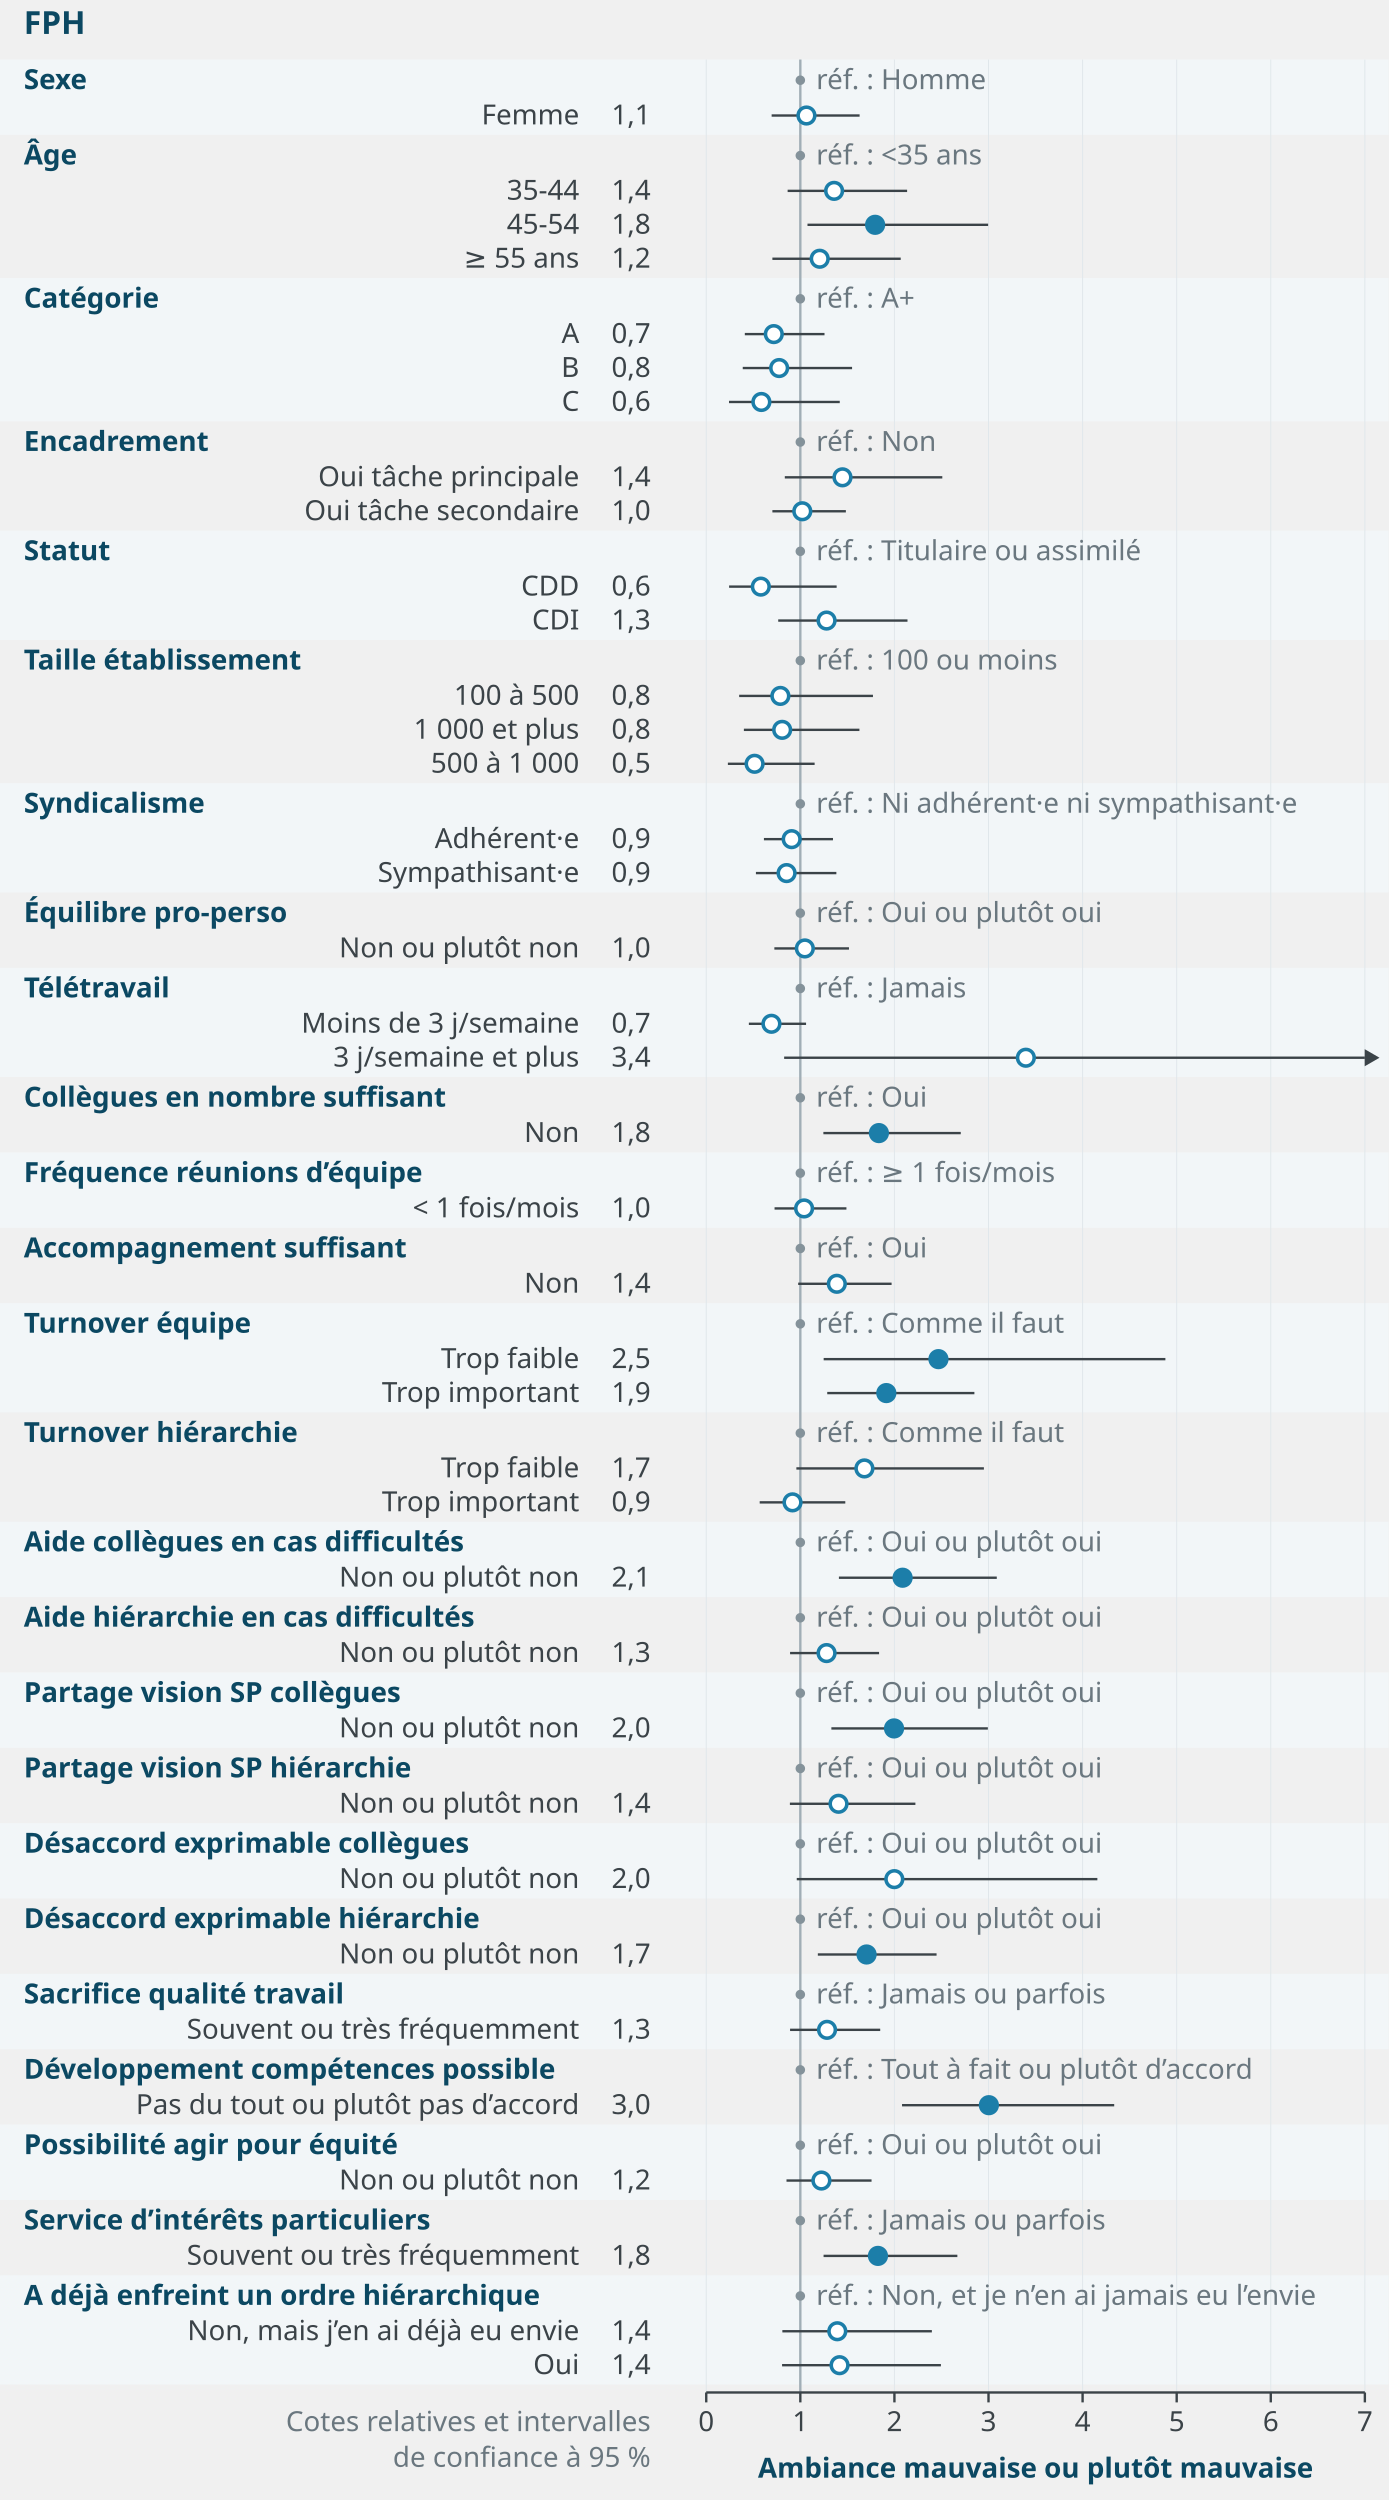
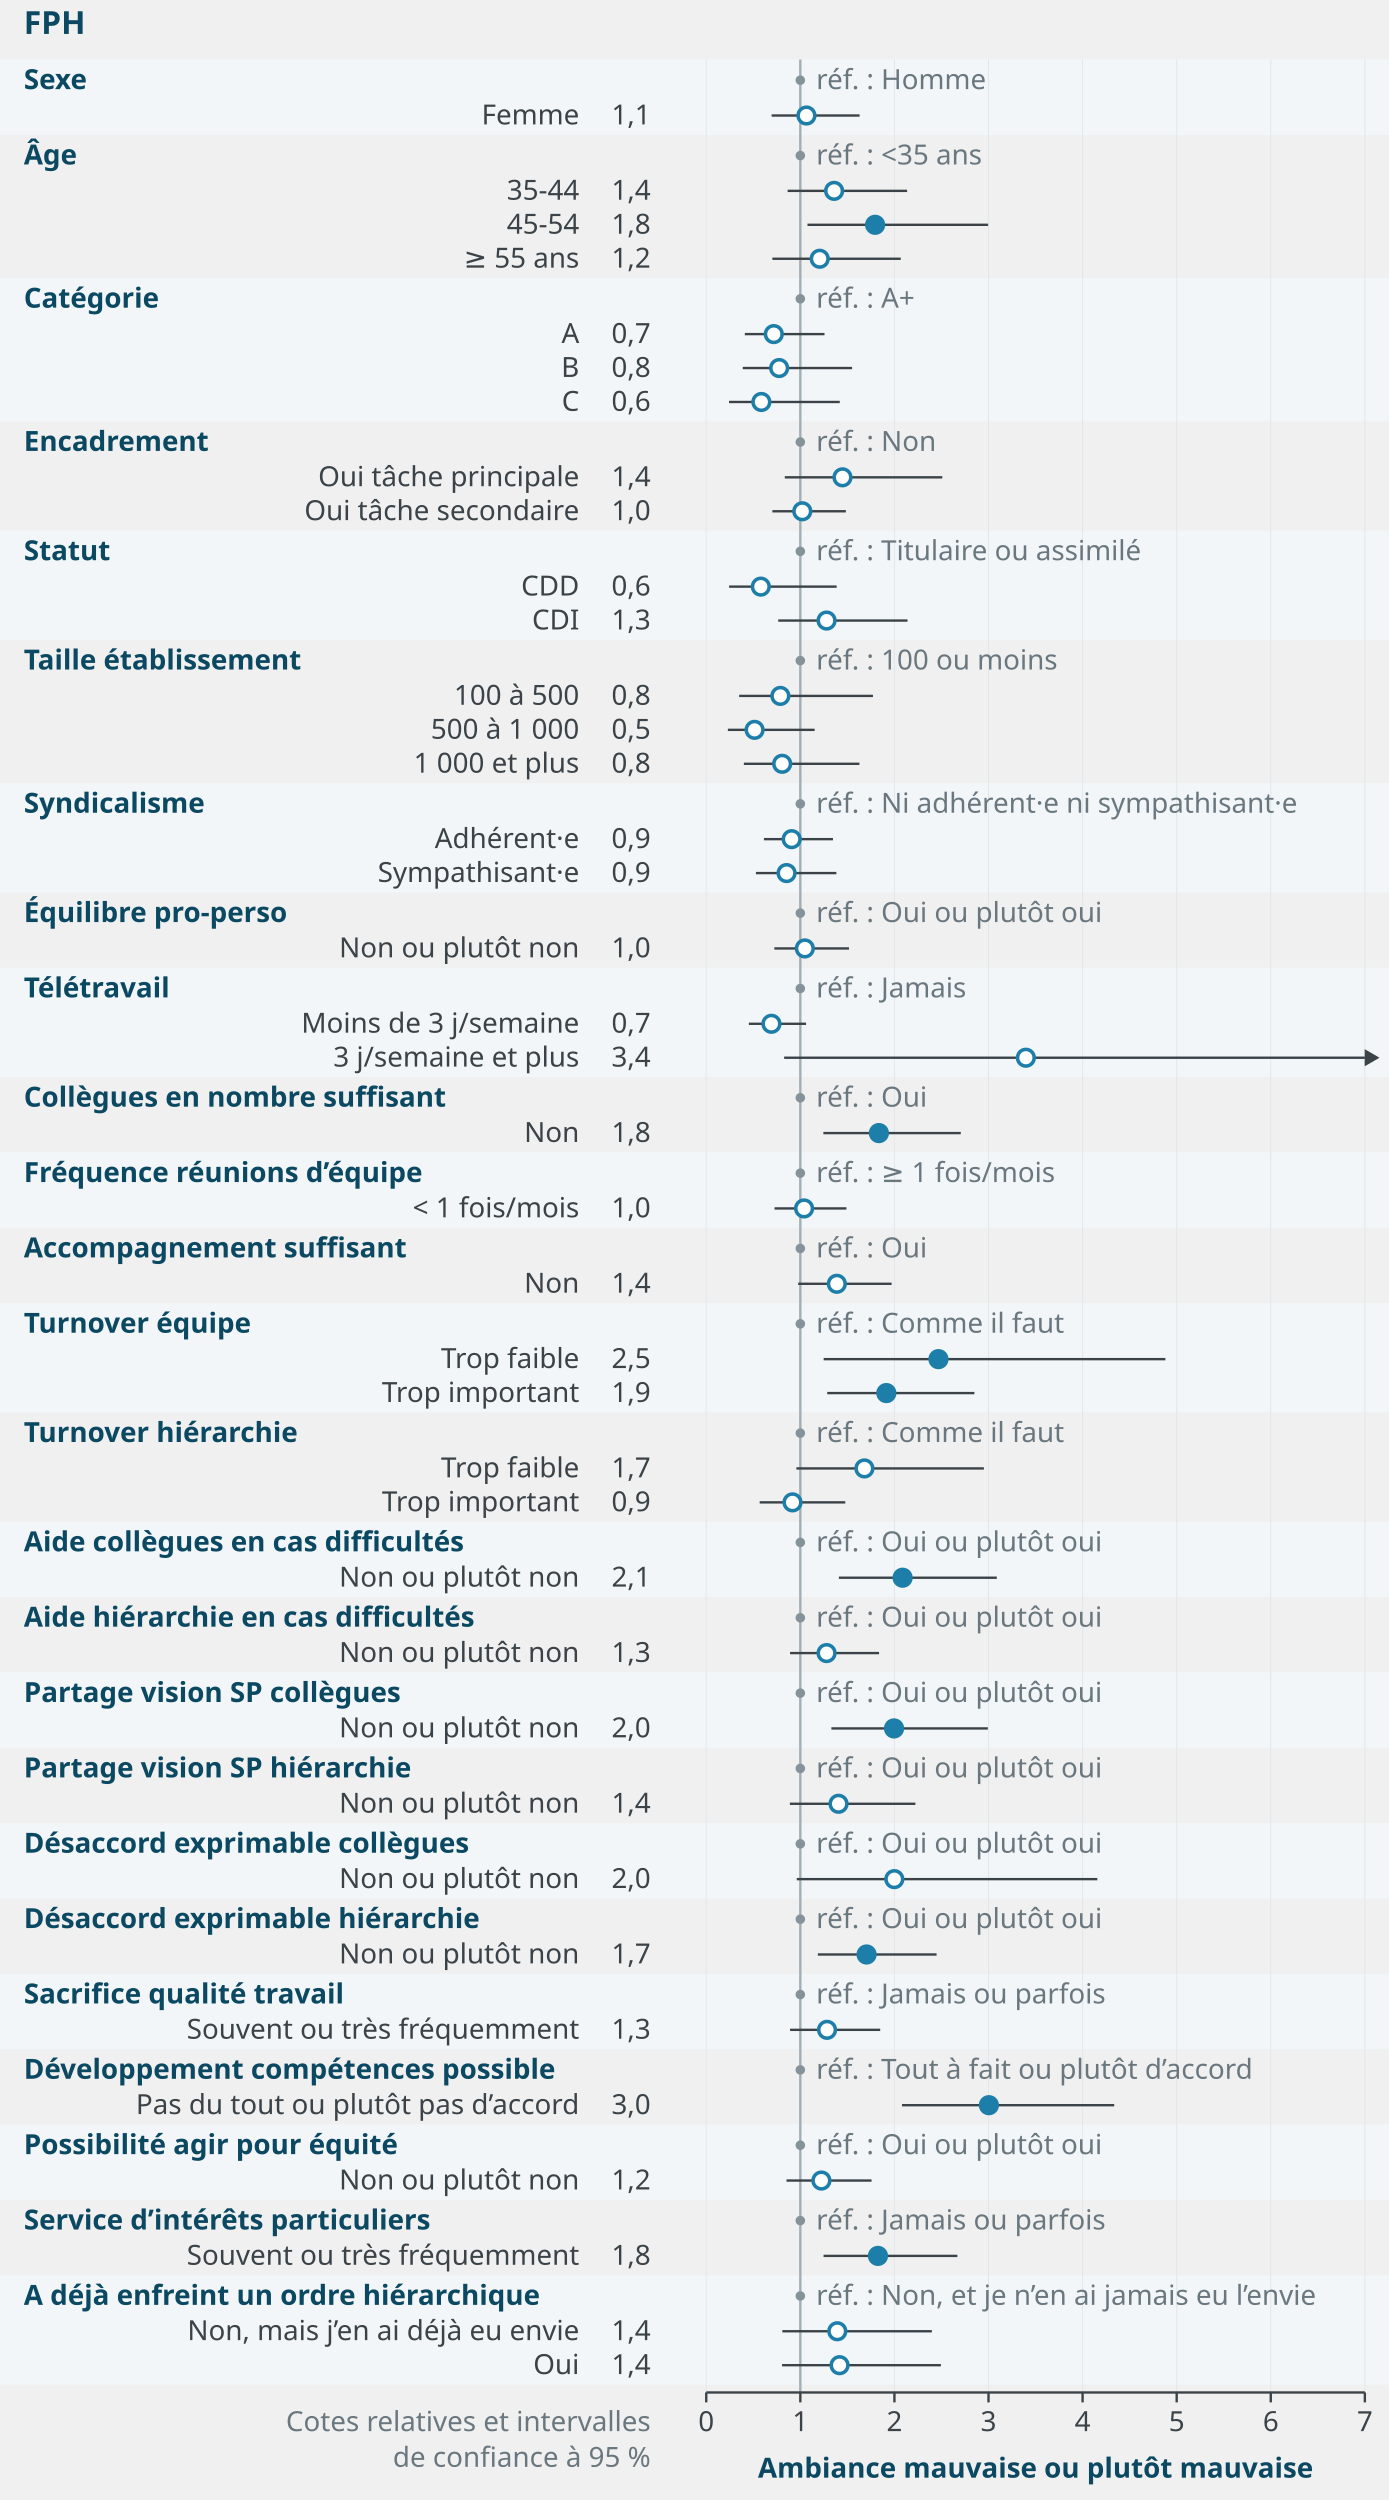
<svg xmlns="http://www.w3.org/2000/svg" fill="currentColor" font-family="system-ui, sans-serif" font-size="10" text-anchor="middle" width="350pt" height="630.1pt" viewBox="0 0 350 630.1" style="font-family: Poppins-Regular, Poppins; font-size: 7px; background: none;">
  <g aria-label="rect" fill="#F2F6F8">
    <rect x="0" y="15" width="350" height="18.992" />
    <rect x="0" y="70.092" width="350" height="36.1" />
    <rect x="0" y="133.737" width="350" height="27.546" />
    <rect x="0" y="197.383" width="350" height="27.546" />
    <rect x="0" y="243.921" width="350" height="27.546" />
    <rect x="0" y="290.458" width="350" height="18.992" />
    <rect x="0" y="328.442" width="350" height="27.546" />
    <rect x="0" y="383.534" width="350" height="18.992" />
    <rect x="0" y="421.518" width="350" height="18.992" />
    <rect x="0" y="459.502" width="350" height="18.992" />
    <rect x="0" y="497.486" width="350" height="18.992" />
    <rect x="0" y="535.47" width="350" height="18.992" />
    <rect x="0" y="573.454" width="350" height="27.546" />
  </g>
  <g aria-label="rule" stroke="#E0E7EB" stroke-width="0.25">
    <line x1="178" x2="178" y1="15" y2="603" />
    <line x1="225.429" x2="225.429" y1="15" y2="603" />
    <line x1="249.143" x2="249.143" y1="15" y2="603" />
    <line x1="272.857" x2="272.857" y1="15" y2="603" />
    <line x1="296.571" x2="296.571" y1="15" y2="603" />
    <line x1="320.286" x2="320.286" y1="15" y2="603" />
    <line x1="344" x2="344" y1="15" y2="603" />
  </g>
  <g aria-label="rule" stroke="#A1AEB6" stroke-width="0.6">
    <line x1="201.714" x2="201.714" y1="15" y2="603" />
  </g>
  <g aria-label="dot" fill="#84929A">
    <circle cx="201.714" cy="20.219" r="1.2" />
    <circle cx="201.714" cy="39.211" r="1.2" />
    <circle cx="201.714" cy="75.311" r="1.2" />
    <circle cx="201.714" cy="111.41" r="1.2" />
    <circle cx="201.714" cy="138.956" r="1.2" />
    <circle cx="201.714" cy="166.502" r="1.2" />
    <circle cx="201.714" cy="202.602" r="1.2" />
    <circle cx="201.714" cy="230.148" r="1.2" />
    <circle cx="201.714" cy="249.14" r="1.2" />
    <circle cx="201.714" cy="276.686" r="1.2" />
    <circle cx="201.714" cy="295.678" r="1.2" />
    <circle cx="201.714" cy="314.67" r="1.2" />
    <circle cx="201.714" cy="333.662" r="1.2" />
    <circle cx="201.714" cy="361.207" r="1.2" />
    <circle cx="201.714" cy="388.753" r="1.2" />
    <circle cx="201.714" cy="407.745" r="1.2" />
    <circle cx="201.714" cy="426.737" r="1.2" />
    <circle cx="201.714" cy="445.729" r="1.2" />
    <circle cx="201.714" cy="464.721" r="1.2" />
    <circle cx="201.714" cy="483.713" r="1.2" />
    <circle cx="201.714" cy="502.705" r="1.2" />
    <circle cx="201.714" cy="521.697" r="1.2" />
    <circle cx="201.714" cy="540.689" r="1.2" />
    <circle cx="201.714" cy="559.681" r="1.2" />
    <circle cx="201.714" cy="578.673" r="1.2" />
  </g>
  <g aria-label="rule" stroke="#3B4348" stroke-width="0.6">
    <line x1="194.481" x2="216.654" y1="29.115" y2="29.115" />
    <line x1="198.513" x2="228.63" y1="48.107" y2="48.107" />
    <line x1="203.517" x2="249.048" y1="56.661" y2="56.661" />
    <line x1="194.671" x2="227.017" y1="65.215" y2="65.215" />
    <line x1="187.723" x2="207.809" y1="84.207" y2="84.207" />
    <line x1="187.201" x2="214.757" y1="92.761" y2="92.761" />
    <line x1="183.739" x2="211.651" y1="101.314" y2="101.314" />
    <line x1="197.801" x2="237.499" y1="120.306" y2="120.306" />
    <line x1="194.671" x2="213.192" y1="128.86" y2="128.86" />
    <line x1="183.763" x2="210.868" y1="147.852" y2="147.852" />
    <line x1="196.141" x2="228.725" y1="156.406" y2="156.406" />
    <line x1="186.3" x2="220.022" y1="175.398" y2="175.398" />
-     <line x1="187.486" x2="216.607" y1="183.952" y2="183.952" />
-     <line x1="183.454" x2="205.319" y1="192.506" y2="192.506" />
+     <line x1="183.454" x2="205.319" y1="183.952" y2="183.952" />
+     <line x1="187.486" x2="216.607" y1="192.506" y2="192.506" />
    <line x1="192.537" x2="209.943" y1="211.498" y2="211.498" />
    <line x1="190.521" x2="210.797" y1="220.052" y2="220.052" />
    <line x1="195.169" x2="213.975" y1="239.044" y2="239.044" />
    <line x1="188.743" x2="203.161" y1="258.036" y2="258.036" />
    <line x1="197.635" x2="344" y1="266.59" y2="266.59" />
    <line x1="207.524" x2="242.147" y1="285.582" y2="285.582" />
    <line x1="195.217" x2="213.334" y1="304.574" y2="304.574" />
    <line x1="201.169" x2="224.717" y1="323.566" y2="323.566" />
    <line x1="207.595" x2="293.726" y1="342.558" y2="342.558" />
    <line x1="208.497" x2="245.586" y1="351.111" y2="351.111" />
    <line x1="200.718" x2="247.981" y1="370.103" y2="370.103" />
    <line x1="191.47" x2="213.05" y1="378.657" y2="378.657" />
    <line x1="211.437" x2="251.23" y1="397.649" y2="397.649" />
    <line x1="199.129" x2="221.563" y1="416.641" y2="416.641" />
    <line x1="209.54" x2="248.977" y1="435.633" y2="435.633" />
    <line x1="199.082" x2="230.717" y1="454.625" y2="454.625" />
    <line x1="200.813" x2="276.58" y1="473.617" y2="473.617" />
    <line x1="206.125" x2="236.053" y1="492.609" y2="492.609" />
    <line x1="199.129" x2="221.848" y1="511.601" y2="511.601" />
    <line x1="227.349" x2="280.825" y1="530.593" y2="530.593" />
    <line x1="198.228" x2="219.666" y1="549.585" y2="549.585" />
    <line x1="207.572" x2="241.293" y1="568.577" y2="568.577" />
    <line x1="197.185" x2="234.867" y1="587.569" y2="587.569" />
    <line x1="197.114" x2="237.143" y1="596.123" y2="596.123" />
  </g>
  <g aria-label="dot" fill="#3B4348">
    <path transform="translate(345.2,266.5895) rotate(90)" d="M0,-2.488L2.155,1.244L-2.155,1.244Z" />
  </g>
  <g aria-label="dot" stroke="#1C7EA9" stroke-width="0.9">
    <circle cx="203.256" cy="29.115" r="2.1" fill="#FFFFFF" />
    <circle cx="210.228" cy="48.107" r="2.1" fill="#FFFFFF" />
    <circle cx="220.567" cy="56.661" r="2.1" fill="#1C7EA9" />
    <circle cx="206.599" cy="65.215" r="2.1" fill="#FFFFFF" />
    <circle cx="195.027" cy="84.207" r="2.1" fill="#FFFFFF" />
    <circle cx="196.379" cy="92.761" r="2.1" fill="#FFFFFF" />
    <circle cx="191.897" cy="101.314" r="2.1" fill="#FFFFFF" />
    <circle cx="212.338" cy="120.306" r="2.1" fill="#FFFFFF" />
    <circle cx="202.212" cy="128.86" r="2.1" fill="#FFFFFF" />
    <circle cx="191.754" cy="147.852" r="2.1" fill="#FFFFFF" />
    <circle cx="208.331" cy="156.406" r="2.1" fill="#FFFFFF" />
    <circle cx="196.687" cy="175.398" r="2.1" fill="#FFFFFF" />
-     <circle cx="197.137" cy="183.952" r="2.1" fill="#FFFFFF" />
-     <circle cx="190.189" cy="192.506" r="2.1" fill="#FFFFFF" />
+     <circle cx="190.189" cy="183.952" r="2.1" fill="#FFFFFF" />
+     <circle cx="197.137" cy="192.506" r="2.1" fill="#FFFFFF" />
    <circle cx="199.533" cy="211.498" r="2.1" fill="#FFFFFF" />
    <circle cx="198.252" cy="220.052" r="2.1" fill="#FFFFFF" />
    <circle cx="202.853" cy="239.044" r="2.1" fill="#FFFFFF" />
    <circle cx="194.434" cy="258.036" r="2.1" fill="#FFFFFF" />
    <circle cx="258.557" cy="266.59" r="2.1" fill="#FFFFFF" />
    <circle cx="221.516" cy="285.582" r="2.1" fill="#1C7EA9" />
    <circle cx="202.663" cy="304.574" r="2.1" fill="#FFFFFF" />
    <circle cx="210.915" cy="323.566" r="2.1" fill="#FFFFFF" />
    <circle cx="236.527" cy="342.558" r="2.1" fill="#1C7EA9" />
    <circle cx="223.389" cy="351.111" r="2.1" fill="#1C7EA9" />
    <circle cx="217.864" cy="370.103" r="2.1" fill="#FFFFFF" />
    <circle cx="199.746" cy="378.657" r="2.1" fill="#FFFFFF" />
    <circle cx="227.492" cy="397.649" r="2.1" fill="#1C7EA9" />
    <circle cx="208.331" cy="416.641" r="2.1" fill="#FFFFFF" />
    <circle cx="225.334" cy="435.633" r="2.1" fill="#1C7EA9" />
    <circle cx="211.342" cy="454.625" r="2.1" fill="#FFFFFF" />
    <circle cx="225.405" cy="473.617" r="2.1" fill="#FFFFFF" />
    <circle cx="218.409" cy="492.609" r="2.1" fill="#1C7EA9" />
    <circle cx="208.449" cy="511.601" r="2.1" fill="#FFFFFF" />
    <circle cx="249.238" cy="530.593" r="2.1" fill="#1C7EA9" />
    <circle cx="207.026" cy="549.585" r="2.1" fill="#FFFFFF" />
    <circle cx="221.279" cy="568.577" r="2.1" fill="#1C7EA9" />
    <circle cx="211.034" cy="587.569" r="2.1" fill="#FFFFFF" />
    <circle cx="211.603" cy="596.123" r="2.1" fill="#FFFFFF" />
  </g>
  <g aria-label="text" fill="#0B4862" text-anchor="start" font-family="Poppins-Bold, Poppins" font-size="7" font-weight="700">
    <text y="0.32em" transform="translate(6,20.21908)">Sexe</text>
    <text y="0.32em" transform="translate(6,39.21108)">Âge</text>
    <text y="0.32em" transform="translate(6,75.31077)">Catégorie</text>
    <text y="0.32em" transform="translate(6,111.4105)">Encadrement</text>
    <text y="0.32em" transform="translate(6,138.9563)">Statut</text>
    <text y="0.32em" transform="translate(6,166.5022)">Taille établissement</text>
    <text y="0.32em" transform="translate(6,202.6018)">Syndicalisme</text>
    <text y="0.32em" transform="translate(6,230.1477)">Équilibre pro-perso</text>
    <text y="0.32em" transform="translate(6,249.1397)">Télétravail</text>
    <text y="0.32em" transform="translate(6,276.6855)">Collègues en nombre suffisant</text>
    <text y="0.32em" transform="translate(6,295.6775)">Fréquence réunions d’équipe</text>
    <text y="0.32em" transform="translate(6,314.6695)">Accompagnement suffisant</text>
    <text y="0.32em" transform="translate(6,333.6615)">Turnover équipe</text>
    <text y="0.32em" transform="translate(6,361.2074)">Turnover hiérarchie</text>
    <text y="0.32em" transform="translate(6,388.7532)">Aide collègues en cas difficultés</text>
    <text y="0.32em" transform="translate(6,407.7452)">Aide hiérarchie en cas difficultés</text>
    <text y="0.32em" transform="translate(6,426.7372)">Partage vision SP collègues</text>
    <text y="0.32em" transform="translate(6,445.7292)">Partage vision SP hiérarchie</text>
    <text y="0.32em" transform="translate(6,464.7212)">Désaccord exprimable collègues</text>
    <text y="0.32em" transform="translate(6,483.7132)">Désaccord exprimable hiérarchie</text>
    <text y="0.32em" transform="translate(6,502.7052)">Sacrifice qualité travail</text>
    <text y="0.32em" transform="translate(6,521.6972)">Développement compétences possible</text>
    <text y="0.32em" transform="translate(6,540.6892)">Possibilité agir pour équité</text>
    <text y="0.32em" transform="translate(6,559.6812)">Service d’intérêts particuliers</text>
    <text y="0.32em" transform="translate(6,578.6732)">A déjà enfreint un ordre hiérarchique</text>
  </g>
  <g aria-label="text" fill="#6A777F" text-anchor="start" font-size="7">
    <text y="0.32em" transform="translate(205.7143,20.21908)">réf. : Homme</text>
    <text y="0.32em" transform="translate(205.7143,39.21108)">réf. : &lt;35 ans</text>
    <text y="0.32em" transform="translate(205.7143,75.31077)">réf. : A+</text>
    <text y="0.32em" transform="translate(205.7143,111.4105)">réf. : Non</text>
    <text y="0.32em" transform="translate(205.7143,138.9563)">réf. : Titulaire ou assimilé</text>
    <text y="0.32em" transform="translate(205.7143,166.5022)">réf. : 100 ou moins</text>
    <text y="0.32em" transform="translate(205.7143,202.6018)">réf. : Ni adhérent·e ni sympathisant·e</text>
    <text y="0.32em" transform="translate(205.7143,230.1477)">réf. : Oui ou plutôt oui</text>
    <text y="0.32em" transform="translate(205.7143,249.1397)">réf. : Jamais</text>
    <text y="0.32em" transform="translate(205.7143,276.6855)">réf. : Oui</text>
    <text y="0.32em" transform="translate(205.7143,295.6775)">réf. : ≥ 1 fois/mois</text>
    <text y="0.32em" transform="translate(205.7143,314.6695)">réf. : Oui</text>
    <text y="0.32em" transform="translate(205.7143,333.6615)">réf. : Comme il faut</text>
    <text y="0.32em" transform="translate(205.7143,361.2074)">réf. : Comme il faut</text>
    <text y="0.32em" transform="translate(205.7143,388.7532)">réf. : Oui ou plutôt oui</text>
    <text y="0.32em" transform="translate(205.7143,407.7452)">réf. : Oui ou plutôt oui</text>
    <text y="0.32em" transform="translate(205.7143,426.7372)">réf. : Oui ou plutôt oui</text>
    <text y="0.32em" transform="translate(205.7143,445.7292)">réf. : Oui ou plutôt oui</text>
    <text y="0.32em" transform="translate(205.7143,464.7212)">réf. : Oui ou plutôt oui</text>
    <text y="0.32em" transform="translate(205.7143,483.7132)">réf. : Oui ou plutôt oui</text>
    <text y="0.32em" transform="translate(205.7143,502.7052)">réf. : Jamais ou parfois</text>
    <text y="0.32em" transform="translate(205.7143,521.6972)">réf. : Tout à fait ou plutôt d’accord</text>
    <text y="0.32em" transform="translate(205.7143,540.6892)">réf. : Oui ou plutôt oui</text>
    <text y="0.32em" transform="translate(205.7143,559.6812)">réf. : Jamais ou parfois</text>
    <text y="0.32em" transform="translate(205.7143,578.6732)">réf. : Non, et je n’en ai jamais eu l’envie</text>
  </g>
  <g aria-label="text" fill="#3B4348" text-anchor="end" font-size="7">
    <text y="0.32em" transform="translate(146,29.11508)">Femme</text>
    <text y="0.32em" transform="translate(146,48.10708)">35-44</text>
    <text y="0.32em" transform="translate(146,56.66092)">45-54</text>
    <text y="0.32em" transform="translate(146,65.21477)">≥ 55 ans</text>
    <text y="0.32em" transform="translate(146,84.20677)">A</text>
    <text y="0.32em" transform="translate(146,92.76062)">B</text>
    <text y="0.32em" transform="translate(146,101.3145)">C</text>
    <text y="0.32em" transform="translate(146,120.3065)">Oui tâche principale</text>
    <text y="0.32em" transform="translate(146,128.8603)">Oui tâche secondaire</text>
    <text y="0.32em" transform="translate(146,147.8523)">CDD</text>
    <text y="0.32em" transform="translate(146,156.4062)">CDI</text>
    <text y="0.32em" transform="translate(146,175.3982)">100 à 500</text>
-     <text y="0.32em" transform="translate(146,183.952)">1 000 et plus</text>
-     <text y="0.32em" transform="translate(146,192.5058)">500 à 1 000</text>
+     <text y="0.32em" transform="translate(146,183.952)">500 à 1 000</text>
+     <text y="0.32em" transform="translate(146,192.5058)">1 000 et plus</text>
    <text y="0.32em" transform="translate(146,211.4978)">Adhérent·e</text>
    <text y="0.32em" transform="translate(146,220.0517)">Sympathisant·e</text>
    <text y="0.32em" transform="translate(146,239.0437)">Non ou plutôt non</text>
    <text y="0.32em" transform="translate(146,258.0357)">Moins de 3 j/semaine</text>
    <text y="0.32em" transform="translate(146,266.5895)">3 j/semaine et plus</text>
    <text y="0.32em" transform="translate(146,285.5815)">Non</text>
    <text y="0.32em" transform="translate(146,304.5735)">&lt; 1 fois/mois</text>
    <text y="0.32em" transform="translate(146,323.5655)">Non</text>
    <text y="0.32em" transform="translate(146,342.5575)">Trop faible</text>
    <text y="0.32em" transform="translate(146,351.1114)">Trop important</text>
    <text y="0.32em" transform="translate(146,370.1034)">Trop faible</text>
    <text y="0.32em" transform="translate(146,378.6572)">Trop important</text>
    <text y="0.32em" transform="translate(146,397.6492)">Non ou plutôt non</text>
    <text y="0.32em" transform="translate(146,416.6412)">Non ou plutôt non</text>
    <text y="0.32em" transform="translate(146,435.6332)">Non ou plutôt non</text>
    <text y="0.32em" transform="translate(146,454.6252)">Non ou plutôt non</text>
    <text y="0.32em" transform="translate(146,473.6172)">Non ou plutôt non</text>
    <text y="0.32em" transform="translate(146,492.6092)">Non ou plutôt non</text>
    <text y="0.32em" transform="translate(146,511.6012)">Souvent ou très fréquemment</text>
    <text y="0.32em" transform="translate(146,530.5932)">Pas du tout ou plutôt pas d’accord</text>
    <text y="0.32em" transform="translate(146,549.5852)">Non ou plutôt non</text>
    <text y="0.32em" transform="translate(146,568.5772)">Souvent ou très fréquemment</text>
    <text y="0.32em" transform="translate(146,587.5692)">Non, mais j’en ai déjà eu envie</text>
    <text y="0.32em" transform="translate(146,596.1231)">Oui</text>
  </g>
  <g aria-label="text" fill="#3B4348" text-anchor="end" font-size="7">
    <text y="0.32em" transform="translate(164,29.11508)">1,1</text>
    <text y="0.32em" transform="translate(164,48.10708)">1,4</text>
    <text y="0.32em" transform="translate(164,56.66092)">1,8</text>
    <text y="0.32em" transform="translate(164,65.21477)">1,2</text>
    <text y="0.32em" transform="translate(164,84.20677)">0,7</text>
    <text y="0.32em" transform="translate(164,92.76062)">0,8</text>
    <text y="0.32em" transform="translate(164,101.3145)">0,6</text>
    <text y="0.32em" transform="translate(164,120.3065)">1,4</text>
    <text y="0.32em" transform="translate(164,128.8603)">1,0</text>
    <text y="0.32em" transform="translate(164,147.8523)">0,6</text>
    <text y="0.32em" transform="translate(164,156.4062)">1,3</text>
    <text y="0.32em" transform="translate(164,175.3982)">0,8</text>
-     <text y="0.32em" transform="translate(164,183.952)">0,8</text>
-     <text y="0.32em" transform="translate(164,192.5058)">0,5</text>
+     <text y="0.32em" transform="translate(164,183.952)">0,5</text>
+     <text y="0.32em" transform="translate(164,192.5058)">0,8</text>
    <text y="0.32em" transform="translate(164,211.4978)">0,9</text>
    <text y="0.32em" transform="translate(164,220.0517)">0,9</text>
    <text y="0.32em" transform="translate(164,239.0437)">1,0</text>
    <text y="0.32em" transform="translate(164,258.0357)">0,7</text>
    <text y="0.32em" transform="translate(164,266.5895)">3,4</text>
    <text y="0.32em" transform="translate(164,285.5815)">1,8</text>
    <text y="0.32em" transform="translate(164,304.5735)">1,0</text>
    <text y="0.32em" transform="translate(164,323.5655)">1,4</text>
    <text y="0.32em" transform="translate(164,342.5575)">2,5</text>
    <text y="0.32em" transform="translate(164,351.1114)">1,9</text>
    <text y="0.32em" transform="translate(164,370.1034)">1,7</text>
    <text y="0.32em" transform="translate(164,378.6572)">0,9</text>
    <text y="0.32em" transform="translate(164,397.6492)">2,1</text>
    <text y="0.32em" transform="translate(164,416.6412)">1,3</text>
    <text y="0.32em" transform="translate(164,435.6332)">2,0</text>
    <text y="0.32em" transform="translate(164,454.6252)">1,4</text>
    <text y="0.32em" transform="translate(164,473.6172)">2,0</text>
    <text y="0.32em" transform="translate(164,492.6092)">1,7</text>
    <text y="0.32em" transform="translate(164,511.6012)">1,3</text>
    <text y="0.32em" transform="translate(164,530.5932)">3,0</text>
    <text y="0.32em" transform="translate(164,549.5852)">1,2</text>
    <text y="0.32em" transform="translate(164,568.5772)">1,8</text>
    <text y="0.32em" transform="translate(164,587.5692)">1,4</text>
    <text y="0.32em" transform="translate(164,596.1231)">1,4</text>
  </g>
  <g aria-label="text" fill="#0B4862" text-anchor="start" font-family="Poppins-Bold, Poppins" font-size="8" font-weight="700">
    <text y="0.32em" transform="translate(6,6)">FPH</text>
  </g>
  <g aria-label="rule" stroke="#3B4348" stroke-width="0.6">
    <line x1="178" x2="344" y1="603" y2="603" />
  </g>
  <g aria-label="rule" stroke="#3B4348" stroke-width="0.6">
    <line x1="178" x2="178" y1="603" y2="605.5" />
    <line x1="201.714" x2="201.714" y1="603" y2="605.5" />
    <line x1="225.429" x2="225.429" y1="603" y2="605.5" />
    <line x1="249.143" x2="249.143" y1="603" y2="605.5" />
    <line x1="272.857" x2="272.857" y1="603" y2="605.5" />
    <line x1="296.571" x2="296.571" y1="603" y2="605.5" />
    <line x1="320.286" x2="320.286" y1="603" y2="605.5" />
    <line x1="344" x2="344" y1="603" y2="605.5" />
  </g>
  <g aria-label="text" fill="#3B4348" font-size="7">
    <text y="0.32em" transform="translate(178,610.5)">0</text>
    <text y="0.32em" transform="translate(201.7143,610.5)">1</text>
    <text y="0.32em" transform="translate(225.4286,610.5)">2</text>
    <text y="0.32em" transform="translate(249.1429,610.5)">3</text>
    <text y="0.32em" transform="translate(272.8571,610.5)">4</text>
    <text y="0.32em" transform="translate(296.5714,610.5)">5</text>
    <text y="0.32em" transform="translate(320.2857,610.5)">6</text>
    <text y="0.32em" transform="translate(344,610.5)">7</text>
  </g>
  <g aria-label="text" fill="#6A777F" text-anchor="end" font-size="7">
    <text y="0.32em" transform="translate(164,610.5)">Cotes relatives et intervalles</text>
  </g>
  <g aria-label="text" fill="#6A777F" text-anchor="end" font-size="7">
    <text y="0.32em" transform="translate(164,619.5)">de confiance à 95 %</text>
  </g>
  <g aria-label="text" fill="#0B4862" font-family="Poppins-Bold, Poppins" font-size="7" font-weight="700" transform="translate(0,-3.5)">
    <text y="0.71em" transform="translate(261,623)">Ambiance mauvaise ou plutôt mauvaise</text>
  </g>
</svg>
